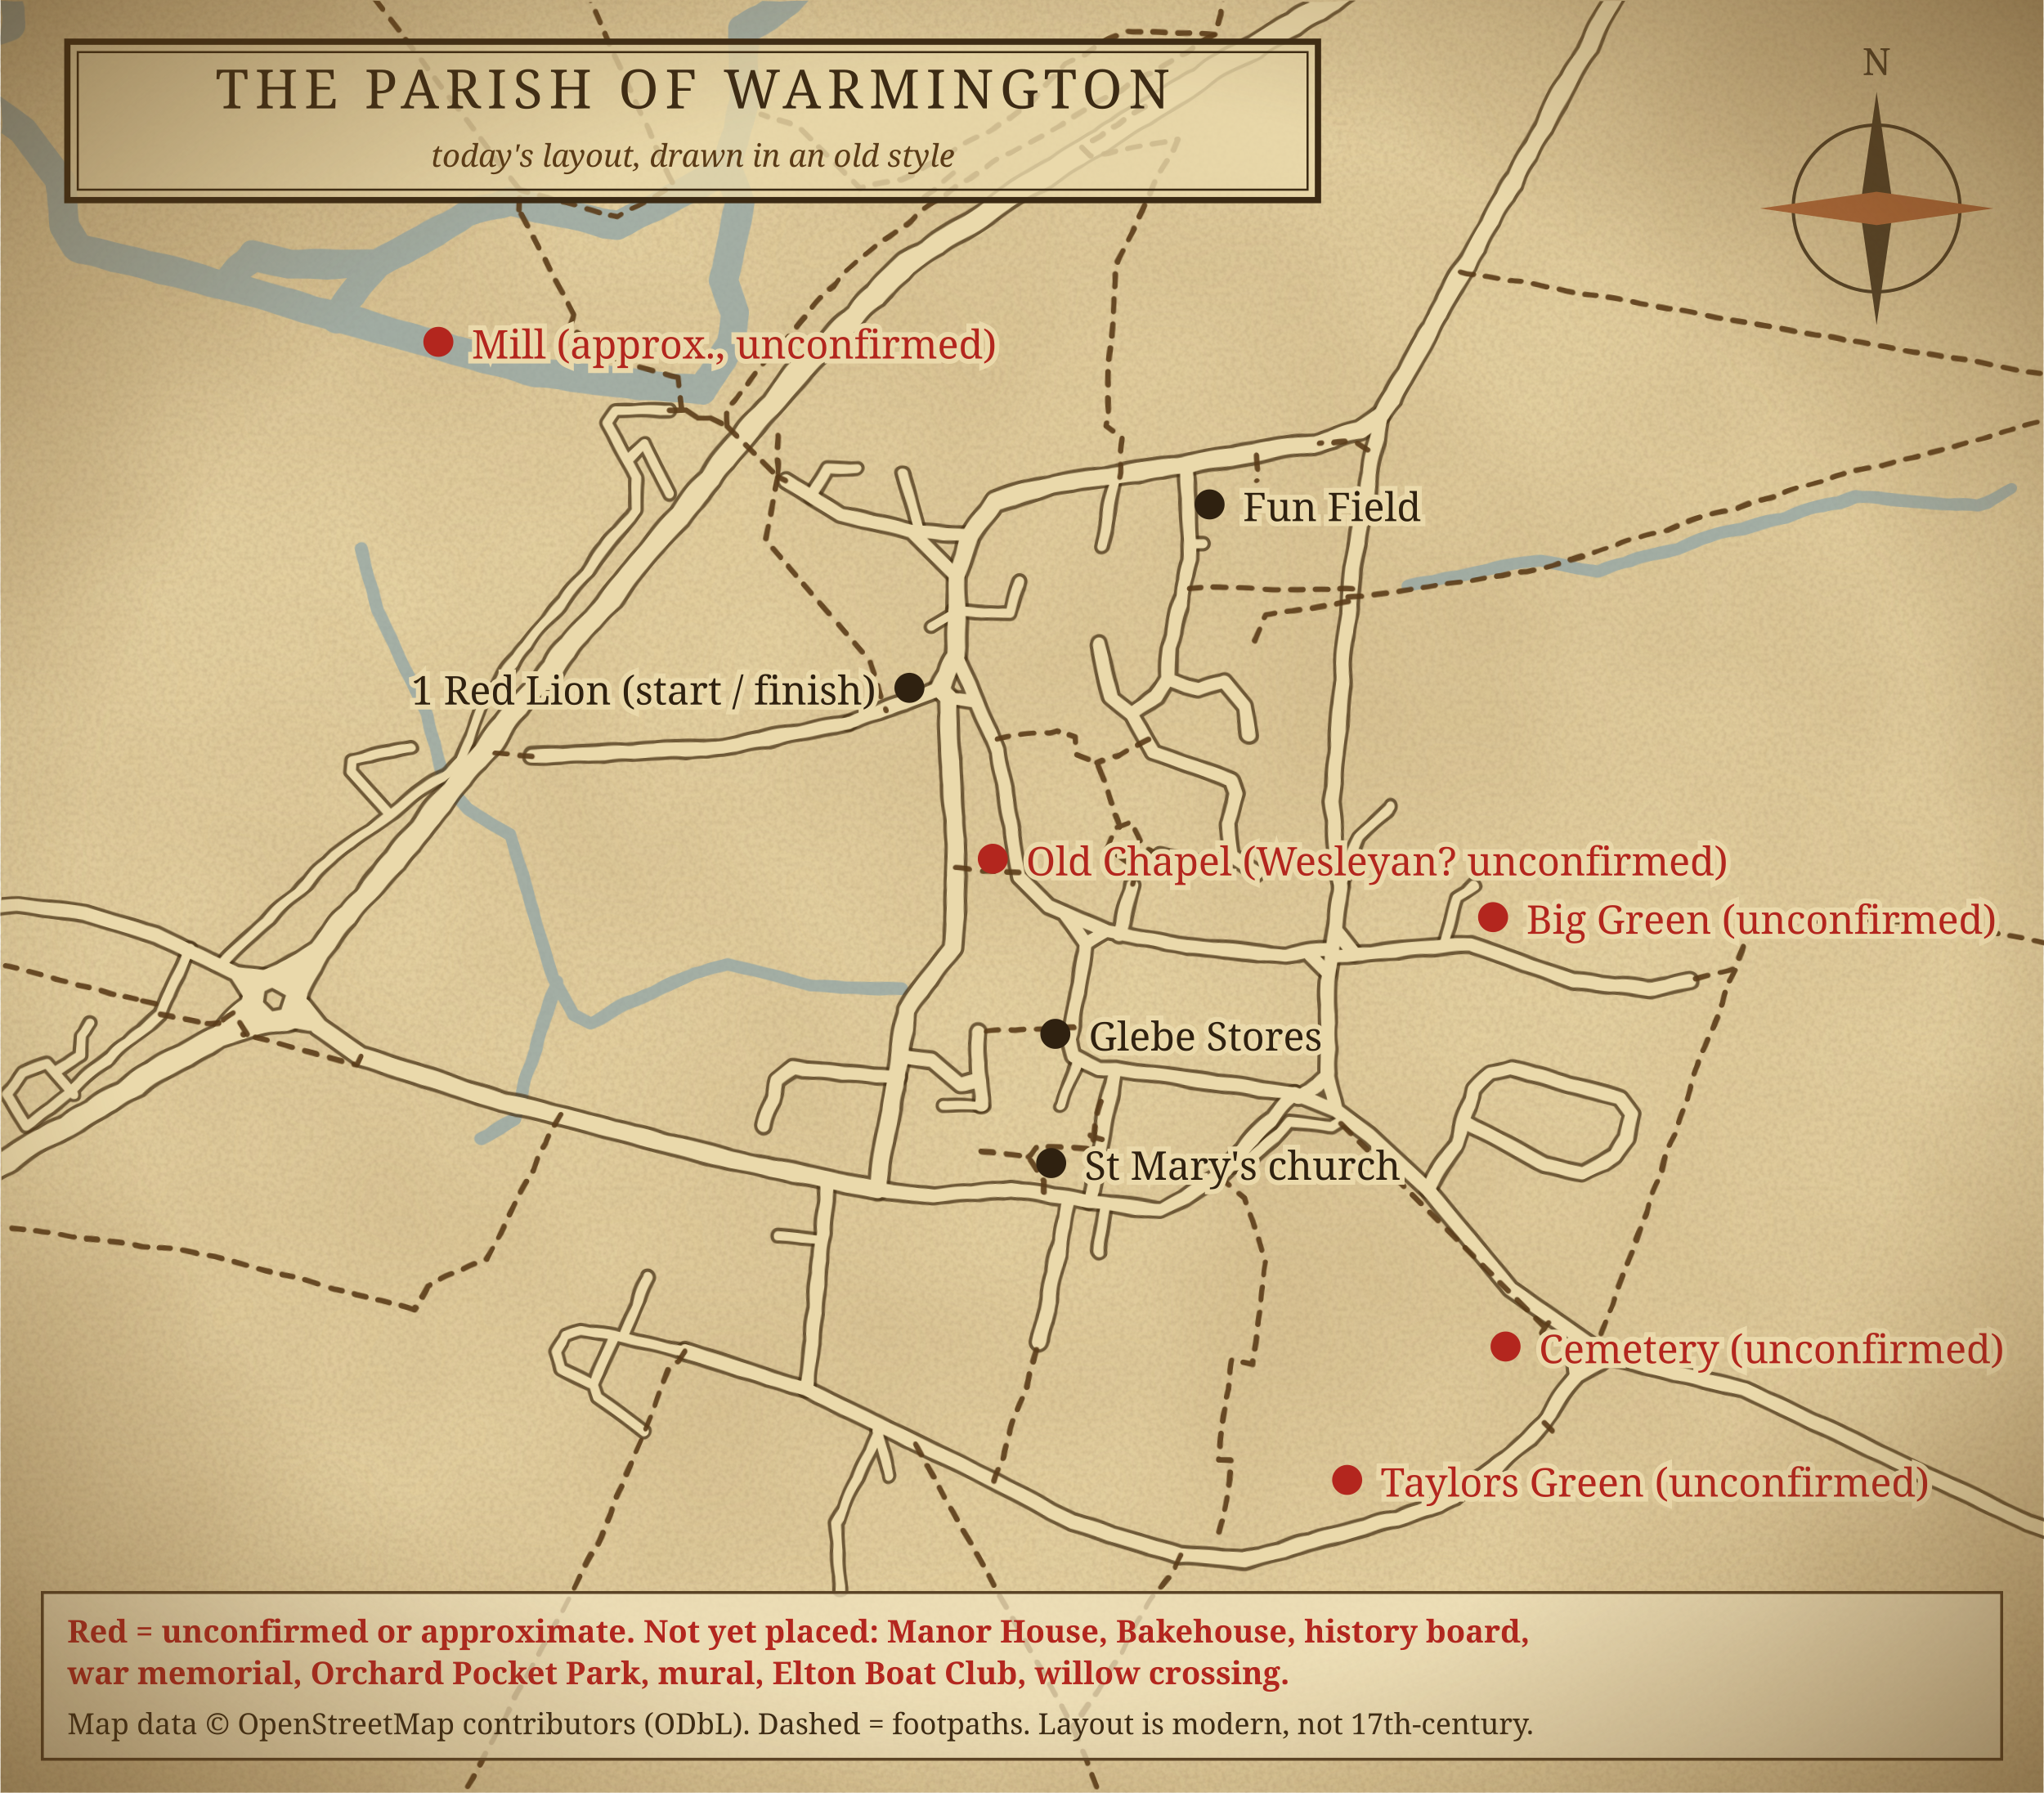
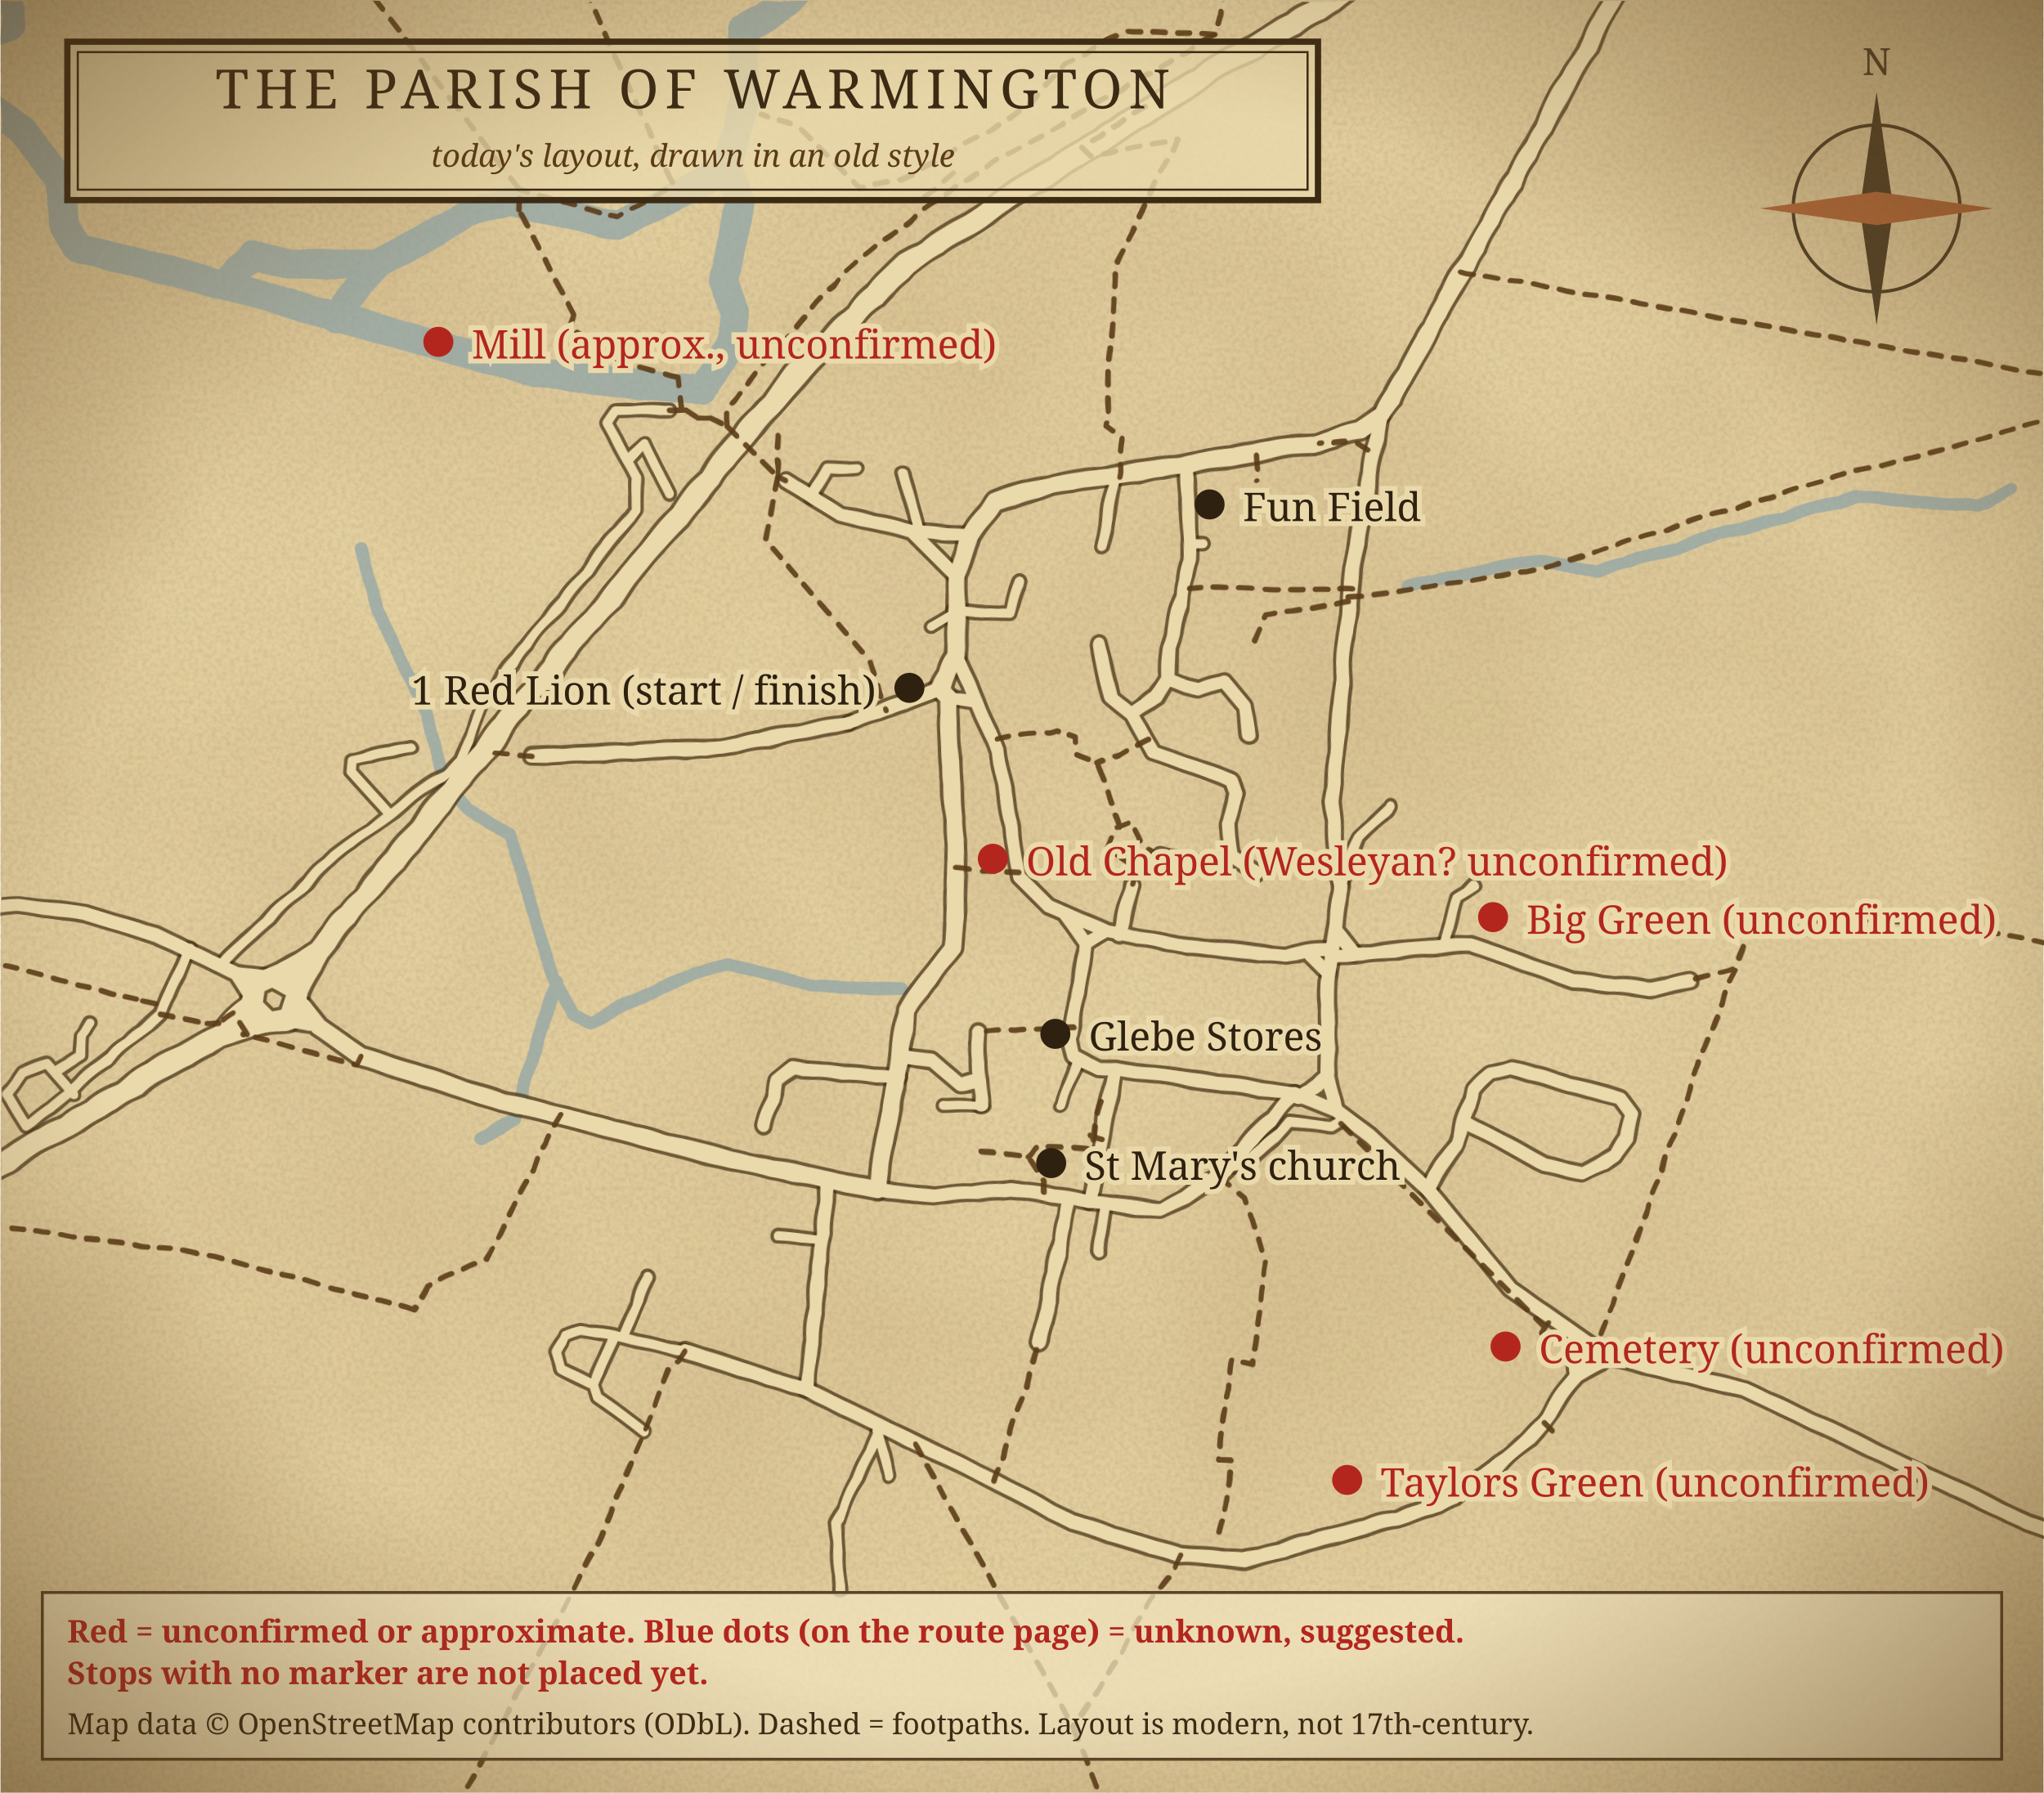
<svg xmlns="http://www.w3.org/2000/svg" width="1000" height="877" viewBox="215 470 490 430" font-family="Georgia,serif">
  <defs>
    <filter id="paper" x="0" y="0" width="100%" height="100%">
      <feTurbulence type="fractalNoise" baseFrequency="0.012" numOctaves="4" seed="7" />
      <feColorMatrix type="matrix" values="0 0 0 0 0.55 0 0 0 0 0.40 0 0 0 0 0.20 0 0 0 0.55 -0.05" />
    </filter>
    <filter id="speck">
      <feTurbulence type="fractalNoise" baseFrequency="0.9" numOctaves="2" seed="3" />
      <feColorMatrix type="matrix" values="0 0 0 0 0.3 0 0 0 0 0.2 0 0 0 0 0.1 0 0 0 0.35 -0.12" />
    </filter>
    <radialGradient id="vig" cx="50%" cy="50%" r="75%">
      <stop offset="60%" stop-color="#6b4a1f" stop-opacity="0" />
      <stop offset="100%" stop-color="#4a2f0e" stop-opacity="0.65" />
    </radialGradient>
    <filter id="rough">
      <feTurbulence baseFrequency="0.06" numOctaves="2" seed="2" result="t" />
      <feDisplacementMap in="SourceGraphic" in2="t" scale="1.2" />
    </filter>
  </defs>
  <rect x="215" y="470" width="490" height="430" fill="#e6d3a3" />
  <rect x="215" y="470" width="490" height="430" filter="url(#paper)" />
  <rect x="215" y="470" width="490" height="430" filter="url(#speck)" />
  <g filter="url(#rough)">
    <path d="M268 538L275 531L284 533L305 533L327 521L337 518L363 524L389 510L393 494L393 477L404 470L411 462L412 434L416 412L423 400M268 538L343 559L368 562M208 431L212 460L217 472L217 476L199 483L196 487L198 492L202 495L213 496L220 501L229 513L230 524L233 529L268 538M368 562L383 563L390 552L391 545L388 537L392 518L389 510M305 533L295 546" fill="none" stroke="#8aa3a8" stroke-width="7" stroke-linecap="round" stroke-linejoin="round" opacity=".7" />
    <path d="M697 587L689 591L660 589L627 598L598 607L584 604L552 610M431 707L409 706L389 701L381 703L356 715L352 713L347 704L337 670L327 664L321 657L317 641L305 616L301 601M330 743L338 738L348 705" fill="none" stroke="#8aa3a8" stroke-width="3" stroke-linecap="round" stroke-linejoin="round" opacity=".7" />
    <path d="M221 740L253 713L260 697M322 655L325 652L331 637L367 592L367 584L360 571M438 620L443 617M362 568L375 568M360 571L362 568M507 750L513 749L524 739L534 740L537 738M369 813L358 805L357 802L362 790L379 794M357 802L349 798L348 794L350 790L354 789L362 790M482 584L479 601M561 696L564 685L568 682M443 616L457 617L459 609M548 663L541 671L536 682M431 583L435 597M426 812L415 835L416 851M425 813L428 824M441 735L450 735M478 770L480 759M409 589L413 582L420 582M473 724L469 735M401 766L411 767M370 776L364 790M221 740L216 732L220 727L226 725L232 732M228 727L234 723L234 718L236 715M308 665L299 655L299 652L313 649M267 701L295 675L319 657M319 657L322 655M501 600L503 600M365 580L369 576L375 588" fill="none" stroke="#4a3417" stroke-width="3.8" stroke-linecap="round" stroke-linejoin="round" opacity=".75" />
    <path d="M480 693L475 696L471 719L472 723L478 726M398 740L401 729L405 726L430 728M516 679L510 675L509 667L511 660L510 657L491 650L486 641L492 637L495 633L495 625L500 604L499 582M478 726L482 726M620 705L610 707L592 705L567 696L534 699M534 697L523 699L495 696L480 693M557 755L564 744L568 731L572 727L577 726L603 733M476 758L482 726M508 633L502 635L495 633M433 597L444 608M493 675L505 677L510 675M478 624L481 637L486 641M418 643L440 635M603 733L606 737L605 743L602 747L594 751L585 749L566 739M408 803L413 753M433 597L447 598M482 726L487 727M480 693L466 687L459 680L454 650L444 627M529 699L533 703M449 729L445 730L438 724L431 723M449 717L450 735M475 696L470 689M442 637L448 638M508 633L513 639L514 646M486 682L483 694M403 585L416 593L433 597M487 727L525 732" fill="none" stroke="#4a3417" stroke-width="4.6" stroke-linecap="round" stroke-linejoin="round" opacity=".75" />
    <path d="M-121 457L82 660L91 665L162 687L178 689L219 687L235 689L252 694L271 703M275 709L271 703M271 703L278 704M534 697L536 682L534 662M543 742L557 755L577 779L600 795M464 792L471 757M379 794L408 803L453 825M534 662L539 606L546 569M600 795L633 803L701 835L748 851L793 863L827 869L882 885M535 736L533 728L533 705M476 758L493 760M471 757L476 758M453 825L472 835L498 843L513 844L560 831L573 822L585 811L593 800M425 755L439 757L457 755L471 757M533 728L526 733M592 791L593 800M539 698L535 693M418 643L388 649L342 651M525 732L535 736L543 742M533 705L534 697M593 800L600 795M493 760L507 752L525 732" fill="none" stroke="#4a3417" stroke-width="4.8" stroke-linecap="round" stroke-linejoin="round" opacity=".75" />
    <path d="M287 711L291 716M291 716L301 723M289 715L284 714M425 755L432 712L443 697L444 680L442 637L440 635M340 735L390 748M440 635L444 627M444 608L447 598L453 590L467 586L531 576L541 573L546 569L563 539M444 627L444 608M335 734L340 735M301 723L335 734M390 748L425 755M563 539L601 471L611 449L611 439L608 428" fill="none" stroke="#4a3417" stroke-width="5.6" stroke-linecap="round" stroke-linejoin="round" opacity=".75" />
    <path d="M280 704L291 698M291 698L286 707M286 707L284 714L279 715M279 715L267 718M267 718L275 711M291 698L390 578M394 573L407 558L432 533L493 494L547 462M390 578L394 573M213 750L267 718M275 711L276 706L280 704M280 704L286 707M279 715L275 711" fill="none" stroke="#4a3417" stroke-width="6.6" stroke-linecap="round" stroke-linejoin="round" opacity=".75" />
    <path d="M221 740L253 713L260 697M322 655L325 652L331 637L367 592L367 584L360 571M438 620L443 617M362 568L375 568M360 571L362 568M507 750L513 749L524 739L534 740L537 738M369 813L358 805L357 802L362 790L379 794M357 802L349 798L348 794L350 790L354 789L362 790M482 584L479 601M561 696L564 685L568 682M443 616L457 617L459 609M548 663L541 671L536 682M431 583L435 597M426 812L415 835L416 851M425 813L428 824M441 735L450 735M478 770L480 759M409 589L413 582L420 582M473 724L469 735M401 766L411 767M370 776L364 790M221 740L216 732L220 727L226 725L232 732M228 727L234 723L234 718L236 715M308 665L299 655L299 652L313 649M267 701L295 675L319 657M319 657L322 655M501 600L503 600M365 580L369 576L375 588" fill="none" stroke="#ead9ab" stroke-width="2.2" stroke-linecap="round" stroke-linejoin="round" />
    <path d="M480 693L475 696L471 719L472 723L478 726M398 740L401 729L405 726L430 728M516 679L510 675L509 667L511 660L510 657L491 650L486 641L492 637L495 633L495 625L500 604L499 582M478 726L482 726M620 705L610 707L592 705L567 696L534 699M534 697L523 699L495 696L480 693M557 755L564 744L568 731L572 727L577 726L603 733M476 758L482 726M508 633L502 635L495 633M433 597L444 608M493 675L505 677L510 675M478 624L481 637L486 641M418 643L440 635M603 733L606 737L605 743L602 747L594 751L585 749L566 739M408 803L413 753M433 597L447 598M482 726L487 727M480 693L466 687L459 680L454 650L444 627M529 699L533 703M449 729L445 730L438 724L431 723M449 717L450 735M475 696L470 689M442 637L448 638M508 633L513 639L514 646M486 682L483 694M403 585L416 593L433 597M487 727L525 732" fill="none" stroke="#ead9ab" stroke-width="3" stroke-linecap="round" stroke-linejoin="round" />
    <path d="M-121 457L82 660L91 665L162 687L178 689L219 687L235 689L252 694L271 703M275 709L271 703M271 703L278 704M534 697L536 682L534 662M543 742L557 755L577 779L600 795M464 792L471 757M379 794L408 803L453 825M534 662L539 606L546 569M600 795L633 803L701 835L748 851L793 863L827 869L882 885M535 736L533 728L533 705M476 758L493 760M471 757L476 758M453 825L472 835L498 843L513 844L560 831L573 822L585 811L593 800M425 755L439 757L457 755L471 757M533 728L526 733M592 791L593 800M539 698L535 693M418 643L388 649L342 651M525 732L535 736L543 742M533 705L534 697M593 800L600 795M493 760L507 752L525 732" fill="none" stroke="#ead9ab" stroke-width="3.2" stroke-linecap="round" stroke-linejoin="round" />
    <path d="M287 711L291 716M291 716L301 723M289 715L284 714M425 755L432 712L443 697L444 680L442 637L440 635M340 735L390 748M440 635L444 627M444 608L447 598L453 590L467 586L531 576L541 573L546 569L563 539M444 627L444 608M335 734L340 735M301 723L335 734M390 748L425 755M563 539L601 471L611 449L611 439L608 428" fill="none" stroke="#ead9ab" stroke-width="4" stroke-linecap="round" stroke-linejoin="round" />
    <path d="M280 704L291 698M291 698L286 707M286 707L284 714L279 715M279 715L267 718M267 718L275 711M291 698L390 578M394 573L407 558L432 533L493 494L547 462M390 578L394 573M213 750L267 718M275 711L276 706L280 704M280 704L286 707M279 715L275 711" fill="none" stroke="#ead9ab" stroke-width="5" stroke-linecap="round" stroke-linejoin="round" />
    <path d="M538 613L581 607L655 584L731 564M379 568L382 570M461 747L463 745L476 745L479 734L481 734M450 746L461 747L465 753L465 756M349 737L331 772L317 778M314 784L266 771L202 762M317 778L314 784M453 825L464 792M375 568L378 568M339 515L286 445L291 442L309 438L330 438L340 434M339 520L339 515M377 560L364 557L351 548M378 568L379 568M352 545L339 520M351 548L352 545M378 568L377 560M434 816L472 884L497 949L496 952L527 1043M498 843L472 884M510 796L507 820L510 820L507 840M340 434L376 514L363 522L339 515M493 675L489 673L486 667L482 668L480 673L487 678L486 682M490 647L478 653M630 702L620 705M483 668L478 653L473 651L473 647L468 645L453 647M382 570L385 570M385 570L389 572M757 712L706 696L681 691L635 690L597 794M401 584L398 599L423 628L427 640M401 574L401 584M585 811L588 814M253 713L264 715M507 752L513 757L518 772L515 797L510 796M489 495L474 505L476 507L497 503L482 533L480 572L484 575L483 584M264 715L266 715M476 742L479 743M538 614L518 617L515 624M539 611L499 611M543 578L540 576L531 576M472 716L449 717M443 511L436 517L437 519M301 723L300 725L273 718M444 678L459 679M585 788L536 739M586 787L584 790M516 579L516 585M266 715L267 715M342 651L332 650" fill="none" stroke="#5a3b17" stroke-width="1.3" stroke-linecap="round" stroke-linejoin="round" stroke-dasharray="3 3" opacity=".9" />
    <path d="M542 593L536 594M274 718L271 713L267 715" fill="none" stroke="#5a3b17" stroke-width="1.3" stroke-linecap="round" stroke-linejoin="round" stroke-dasharray="3 3" opacity=".9" />
    <path d="M401 584L403 585M389 572L389 568L394 561L417 535L444 514L506 478L519 422L530 360L523 318L526 256M389 572L401 584" fill="none" stroke="#5a3b17" stroke-width="1.3" stroke-linecap="round" stroke-linejoin="round" stroke-dasharray="3 3" opacity=".9" />
    <path d="M565 535L731 564M379 794L375 798L358 840L325 901L311 921L216 1083M204 698L249 710M506 478L485 477L470 485L462 495L431 513L421 515L406 500L397 497M249 710L254 711" fill="none" stroke="#5a3b17" stroke-width="1.3" stroke-linecap="round" stroke-linejoin="round" stroke-dasharray="3 3" opacity=".9" />
  </g>
  <circle cx="433" cy="635" r="3.6" fill="#2f2110" />
  <text x="425" y="639" font-size="9.5" fill="#2f2110" text-anchor="end" stroke="#ead9ab" stroke-width="2.4" paint-order="stroke">1  Red Lion (start / finish)</text>
  <circle cx="468" cy="718" r="3.6" fill="#2f2110" />
  <text x="476" y="722" font-size="9.5" fill="#2f2110" text-anchor="start" stroke="#ead9ab" stroke-width="2.4" paint-order="stroke">Glebe Stores</text>
  <circle cx="467" cy="749" r="3.6" fill="#2f2110" />
  <text x="475" y="753" font-size="9.5" fill="#2f2110" text-anchor="start" stroke="#ead9ab" stroke-width="2.4" paint-order="stroke">St Mary's church</text>
  <circle cx="505" cy="591" r="3.6" fill="#2f2110" />
  <text x="513" y="595" font-size="9.5" fill="#2f2110" text-anchor="start" stroke="#ead9ab" stroke-width="2.4" paint-order="stroke">Fun Field</text>
  <circle cx="453" cy="676" r="3.6" fill="#b3261e" />
  <text x="461" y="680" font-size="9.5" fill="#b3261e" text-anchor="start" stroke="#ead9ab" stroke-width="2.4" paint-order="stroke">Old Chapel (Wesleyan? unconfirmed)</text>
  <circle cx="538" cy="825" r="3.6" fill="#b3261e" />
  <text x="546" y="829" font-size="9.5" fill="#b3261e" text-anchor="start" stroke="#ead9ab" stroke-width="2.4" paint-order="stroke">Taylors Green (unconfirmed)</text>
  <circle cx="573" cy="690" r="3.6" fill="#b3261e" />
  <text x="581" y="694" font-size="9.5" fill="#b3261e" text-anchor="start" stroke="#ead9ab" stroke-width="2.4" paint-order="stroke">Big Green (unconfirmed)</text>
  <circle cx="576" cy="793" r="3.6" fill="#b3261e" />
  <text x="584" y="797" font-size="9.5" fill="#b3261e" text-anchor="start" stroke="#ead9ab" stroke-width="2.4" paint-order="stroke">Cemetery (unconfirmed)</text>
  <circle cx="320" cy="552" r="3.6" fill="#b3261e" />
  <text x="328" y="556" font-size="9.5" fill="#b3261e" text-anchor="start" stroke="#ead9ab" stroke-width="2.4" paint-order="stroke">Mill (approx., unconfirmed)</text>
  <g transform="translate(665 520)" stroke="#3b2a14" fill="#3b2a14" opacity=".85">
    <circle r="20" fill="none" stroke-width=".8" />
    <path d="M0 -28 L4 0 L0 28 L-4 0Z" stroke="none" />
    <path d="M-28 0 L0 -4 L28 0 L0 4Z" fill="#a8592a" stroke="none" />
    <text y="-32" text-anchor="middle" stroke="none" font-size="9">N</text>
  </g>
  <rect x="231" y="480" width="300" height="38" fill="#ead9ab" fill-opacity=".8" stroke="#3b2a14" stroke-width="1.5" />
  <rect x="233.5" y="482.5" width="295" height="33" fill="none" stroke="#3b2a14" stroke-width=".5" />
  <text x="381" y="496" text-anchor="middle" font-size="13" fill="#3b2a14" letter-spacing="1.5">THE PARISH OF WARMINGTON</text>
  <text x="381" y="510" text-anchor="middle" font-size="7.5" font-style="italic" fill="#5a3b17">today's layout, drawn in an old style</text>
  <rect x="225" y="852" width="470" height="40" fill="#f0e2bd" fill-opacity=".75" stroke="#5a4326" stroke-width=".7" />
-   <text x="231" y="864" font-size="7.5" fill="#b3261e" font-weight="bold">Red = unconfirmed or approximate. Not yet placed: Manor House, Bakehouse, history board,</text>
-   <text x="231" y="874" font-size="7.5" fill="#b3261e" font-weight="bold">war memorial, Orchard Pocket Park, mural, Elton Boat Club, willow crossing.</text>
+   <text x="231" y="864" font-size="7.5" fill="#b3261e" font-weight="bold">Red = unconfirmed or approximate. Blue dots (on the route page) = unknown, suggested.</text>
+   <text x="231" y="874" font-size="7.5" fill="#b3261e" font-weight="bold">Stops with no marker are not placed yet.</text>
  <text x="231" y="886" font-size="7" fill="#3b2a14">Map data © OpenStreetMap contributors (ODbL). Dashed = footpaths. Layout is modern, not 17th-century.</text>
  <rect x="215" y="470" width="490" height="430" fill="url(#vig)" />
</svg>
